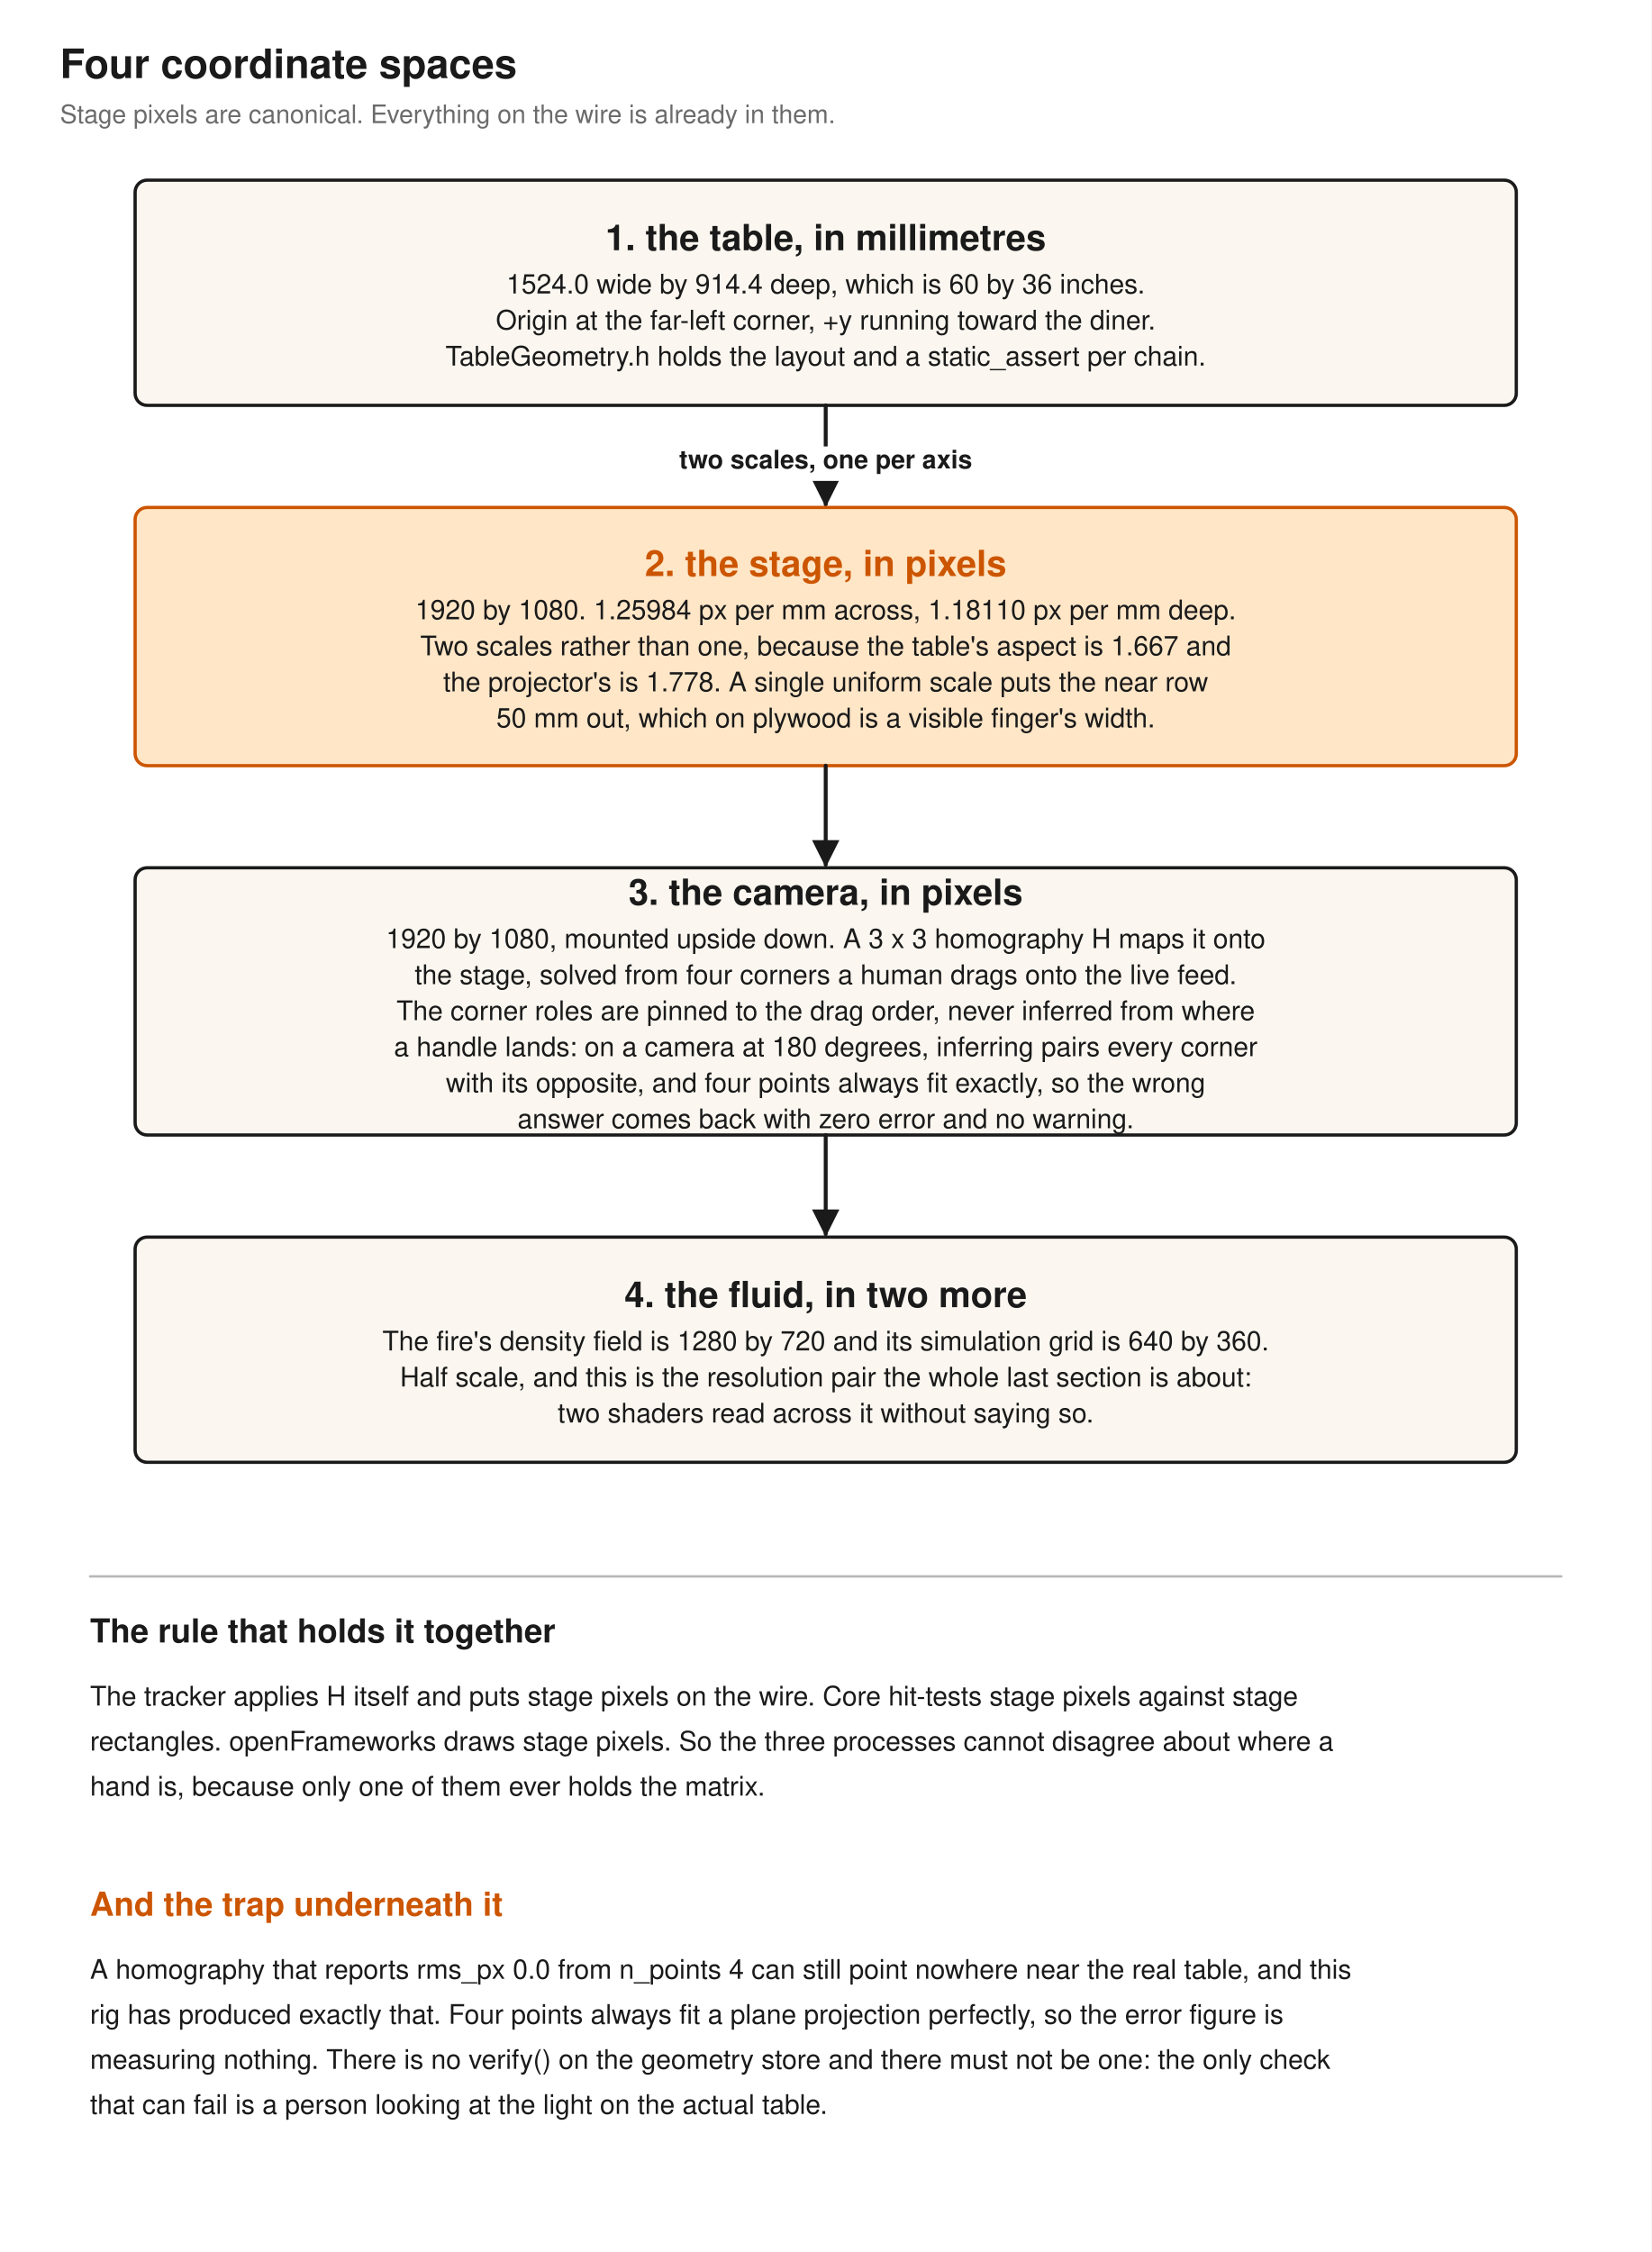
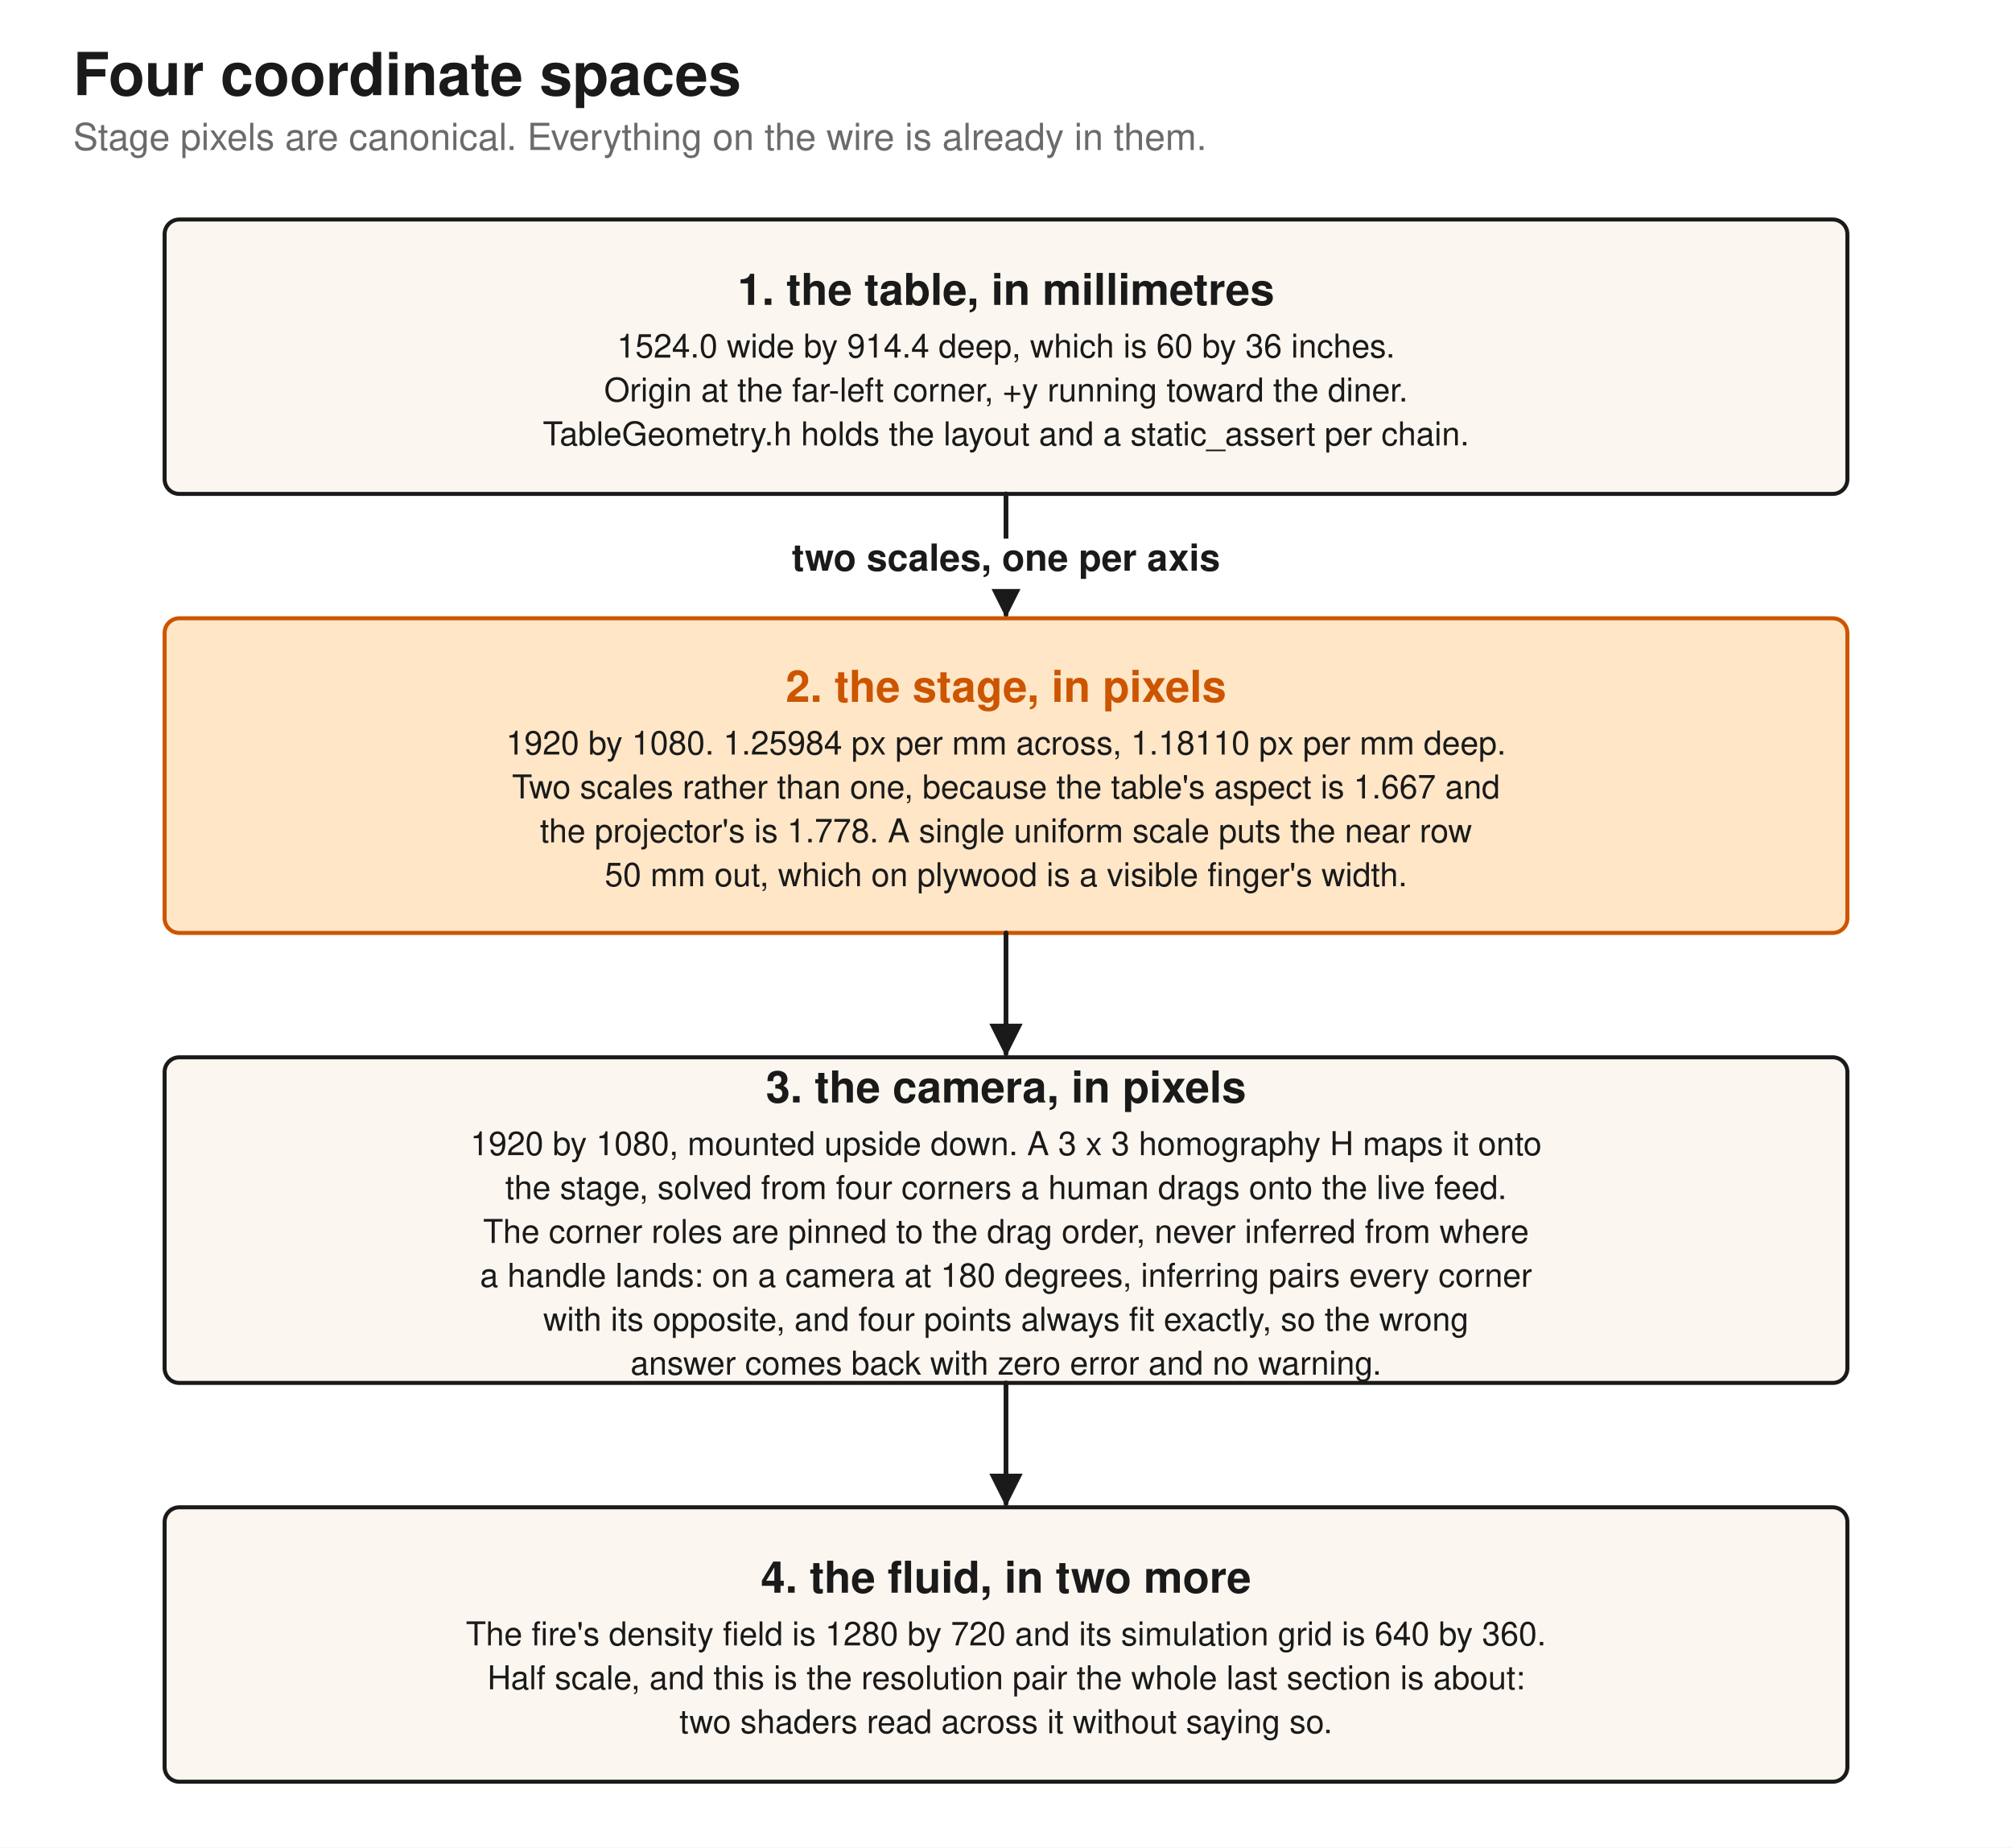
- <svg xmlns="http://www.w3.org/2000/svg" viewBox="0 0 1100 1500" width="1100" height="1500">
-   <rect width="1100" height="1500" fill="#ffffff" />
+ <svg xmlns="http://www.w3.org/2000/svg" viewBox="0 0 1100 1010" width="1100" height="1010">
+   <rect width="1100" height="1010" fill="#ffffff" />
  <defs>
    <marker id="a" viewBox="0 0 10 10" refX="9" refY="5" markerWidth="7" markerHeight="7" orient="auto-start-reverse">
      <path d="M 0 0 L 10 5 L 0 10 z" fill="#1a1a1a" />
    </marker>
    <marker id="ao" viewBox="0 0 10 10" refX="9" refY="5" markerWidth="7" markerHeight="7" orient="auto-start-reverse">
      <path d="M 0 0 L 10 5 L 0 10 z" fill="#cc5500" />
    </marker>
    <marker id="ac" viewBox="0 0 10 10" refX="9" refY="5" markerWidth="7" markerHeight="7" orient="auto-start-reverse">
      <path d="M 0 0 L 10 5 L 0 10 z" fill="#1f6f8b" />
    </marker>
    <marker id="ab" viewBox="0 0 10 10" refX="9" refY="5" markerWidth="7" markerHeight="7" orient="auto-start-reverse">
      <path d="M 0 0 L 10 5 L 0 10 z" fill="#b03030" />
    </marker>
  </defs>
-   <text x="40" y="52" font-family="Helvetica,Arial,sans-serif" font-size="27" fill="#1a1a1a" text-anchor="start" font-weight="bold">Four coordinate spaces</text>
-   <text x="40" y="82" font-family="Helvetica,Arial,sans-serif" font-size="17" fill="#6b6b6b" text-anchor="start" font-weight="normal">Stage pixels are canonical. Everything on the wire is already in them.</text>
+   <text x="40" y="52" font-family="Helvetica,Arial,sans-serif" font-size="32.4" fill="#1a1a1a" text-anchor="start" font-weight="bold">Four coordinate spaces</text>
+   <text x="40" y="82" font-family="Helvetica,Arial,sans-serif" font-size="20.4" fill="#6b6b6b" text-anchor="start" font-weight="normal">Stage pixels are canonical. Everything on the wire is already in them.</text>
  <rect x="90" y="120" width="920" height="150" rx="8" fill="#fbf7f0" stroke="#1a1a1a" stroke-width="2.2" />
  <text x="550.0" y="166.68" font-family="Helvetica,Arial,sans-serif" font-size="24" fill="#1a1a1a" text-anchor="middle" font-weight="bold">1.  the table, in millimetres</text>
  <text x="550.0" y="195.48" font-family="Helvetica,Arial,sans-serif" font-size="18" fill="#1a1a1a" text-anchor="middle" font-weight="normal">1524.0 wide by 914.4 deep, which is 60 by 36 inches.</text>
  <text x="550.0" y="219.48" font-family="Helvetica,Arial,sans-serif" font-size="18" fill="#1a1a1a" text-anchor="middle" font-weight="normal">Origin at the far-left corner, +y running toward the diner.</text>
  <text x="550.0" y="243.48" font-family="Helvetica,Arial,sans-serif" font-size="18" fill="#1a1a1a" text-anchor="middle" font-weight="normal">TableGeometry.h holds the layout and a static_assert per chain.</text>
  <line x1="550.0" y1="270" x2="550.0" y2="336" stroke="#1a1a1a" stroke-width="2.6" stroke-linecap="round" marker-end="url(#a)" />
-   <rect x="429.76" y="297.38" width="240.48" height="22.95" fill="#ffffff" rx="3" />
-   <text x="550.0" y="312" font-family="Helvetica,Arial,sans-serif" font-size="17" fill="#1a1a1a" text-anchor="middle" font-weight="bold">two scales, one per axis</text>
+   <rect x="406.912" y="294.456" width="286.176" height="27.54" fill="#ffffff" rx="3" />
+   <text x="550.0" y="312" font-family="Helvetica,Arial,sans-serif" font-size="20.4" fill="#1a1a1a" text-anchor="middle" font-weight="bold">two scales, one per axis</text>
  <rect x="90" y="338" width="920" height="172" rx="8" fill="#ffe6c7" stroke="#cc5500" stroke-width="2.2" />
  <text x="550.0" y="383.68" font-family="Helvetica,Arial,sans-serif" font-size="24" fill="#cc5500" text-anchor="middle" font-weight="bold">2.  the stage, in pixels</text>
  <text x="550.0" y="412.48" font-family="Helvetica,Arial,sans-serif" font-size="18" fill="#1a1a1a" text-anchor="middle" font-weight="normal">1920 by 1080.   1.25984 px per mm across,   1.18110 px per mm deep.</text>
  <text x="550.0" y="436.48" font-family="Helvetica,Arial,sans-serif" font-size="18" fill="#1a1a1a" text-anchor="middle" font-weight="normal">Two scales rather than one, because the table's aspect is 1.667 and</text>
  <text x="550.0" y="460.48" font-family="Helvetica,Arial,sans-serif" font-size="18" fill="#1a1a1a" text-anchor="middle" font-weight="normal">the projector's is 1.778. A single uniform scale puts the near row</text>
  <text x="550.0" y="484.48" font-family="Helvetica,Arial,sans-serif" font-size="18" fill="#1a1a1a" text-anchor="middle" font-weight="normal">50 mm out, which on plywood is a visible finger's width.</text>
  <line x1="550.0" y1="510" x2="550.0" y2="576" stroke="#1a1a1a" stroke-width="2.6" stroke-linecap="round" marker-end="url(#a)" />
  <rect x="90" y="578" width="920" height="178" rx="8" fill="#fbf7f0" stroke="#1a1a1a" stroke-width="2.2" />
  <text x="550.0" y="602.68" font-family="Helvetica,Arial,sans-serif" font-size="24" fill="#1a1a1a" text-anchor="middle" font-weight="bold">3.  the camera, in pixels</text>
  <text x="550.0" y="631.48" font-family="Helvetica,Arial,sans-serif" font-size="18" fill="#1a1a1a" text-anchor="middle" font-weight="normal">1920 by 1080, mounted upside down. A 3 x 3 homography H maps it onto</text>
  <text x="550.0" y="655.48" font-family="Helvetica,Arial,sans-serif" font-size="18" fill="#1a1a1a" text-anchor="middle" font-weight="normal">the stage, solved from four corners a human drags onto the live feed.</text>
  <text x="550.0" y="679.48" font-family="Helvetica,Arial,sans-serif" font-size="18" fill="#1a1a1a" text-anchor="middle" font-weight="normal">The corner roles are pinned to the drag order, never inferred from where</text>
  <text x="550.0" y="703.48" font-family="Helvetica,Arial,sans-serif" font-size="18" fill="#1a1a1a" text-anchor="middle" font-weight="normal">a handle lands: on a camera at 180 degrees, inferring pairs every corner</text>
  <text x="550.0" y="727.48" font-family="Helvetica,Arial,sans-serif" font-size="18" fill="#1a1a1a" text-anchor="middle" font-weight="normal">with its opposite, and four points always fit exactly, so the wrong</text>
  <text x="550.0" y="751.48" font-family="Helvetica,Arial,sans-serif" font-size="18" fill="#1a1a1a" text-anchor="middle" font-weight="normal">answer comes back with zero error and no warning.</text>
  <line x1="550.0" y1="756" x2="550.0" y2="822" stroke="#1a1a1a" stroke-width="2.6" stroke-linecap="round" marker-end="url(#a)" />
  <rect x="90" y="824" width="920" height="150" rx="8" fill="#fbf7f0" stroke="#1a1a1a" stroke-width="2.2" />
  <text x="550.0" y="870.68" font-family="Helvetica,Arial,sans-serif" font-size="24" fill="#1a1a1a" text-anchor="middle" font-weight="bold">4.  the fluid, in two more</text>
  <text x="550.0" y="899.48" font-family="Helvetica,Arial,sans-serif" font-size="18" fill="#1a1a1a" text-anchor="middle" font-weight="normal">The fire's density field is 1280 by 720 and its simulation grid is 640 by 360.</text>
  <text x="550.0" y="923.48" font-family="Helvetica,Arial,sans-serif" font-size="18" fill="#1a1a1a" text-anchor="middle" font-weight="normal">Half scale, and this is the resolution pair the whole last section is about:</text>
  <text x="550.0" y="947.48" font-family="Helvetica,Arial,sans-serif" font-size="18" fill="#1a1a1a" text-anchor="middle" font-weight="normal">two shaders read across it without saying so.</text>
-   <line x1="60" y1="1050" x2="1040" y2="1050" stroke="#b8b8b8" stroke-width="1.6" stroke-linecap="round" />
-   <text x="60" y="1094" font-family="Helvetica,Arial,sans-serif" font-size="22" fill="#1a1a1a" text-anchor="start" font-weight="bold">The rule that holds it together</text>
-   <text x="60" y="1136" font-family="Helvetica,Arial,sans-serif" font-size="18" fill="#1a1a1a" text-anchor="start" font-weight="normal">The tracker applies H itself and puts stage pixels on the wire. Core hit-tests stage pixels against stage</text>
-   <text x="60" y="1166" font-family="Helvetica,Arial,sans-serif" font-size="18" fill="#1a1a1a" text-anchor="start" font-weight="normal">rectangles. openFrameworks draws stage pixels. So the three processes cannot disagree about where a</text>
-   <text x="60" y="1196" font-family="Helvetica,Arial,sans-serif" font-size="18" fill="#1a1a1a" text-anchor="start" font-weight="normal">hand is, because only one of them ever holds the matrix.</text>
-   <text x="60" y="1276" font-family="Helvetica,Arial,sans-serif" font-size="22" fill="#cc5500" text-anchor="start" font-weight="bold">And the trap underneath it</text>
-   <text x="60" y="1318" font-family="Helvetica,Arial,sans-serif" font-size="18" fill="#1a1a1a" text-anchor="start" font-weight="normal">A homography that reports rms_px 0.0 from n_points 4 can still point nowhere near the real table, and this</text>
-   <text x="60" y="1348" font-family="Helvetica,Arial,sans-serif" font-size="18" fill="#1a1a1a" text-anchor="start" font-weight="normal">rig has produced exactly that. Four points always fit a plane projection perfectly, so the error figure is</text>
-   <text x="60" y="1378" font-family="Helvetica,Arial,sans-serif" font-size="18" fill="#1a1a1a" text-anchor="start" font-weight="normal">measuring nothing. There is no verify() on the geometry store and there must not be one: the only check</text>
-   <text x="60" y="1408" font-family="Helvetica,Arial,sans-serif" font-size="18" fill="#1a1a1a" text-anchor="start" font-weight="normal">that can fail is a person looking at the light on the actual table.</text>
</svg>
